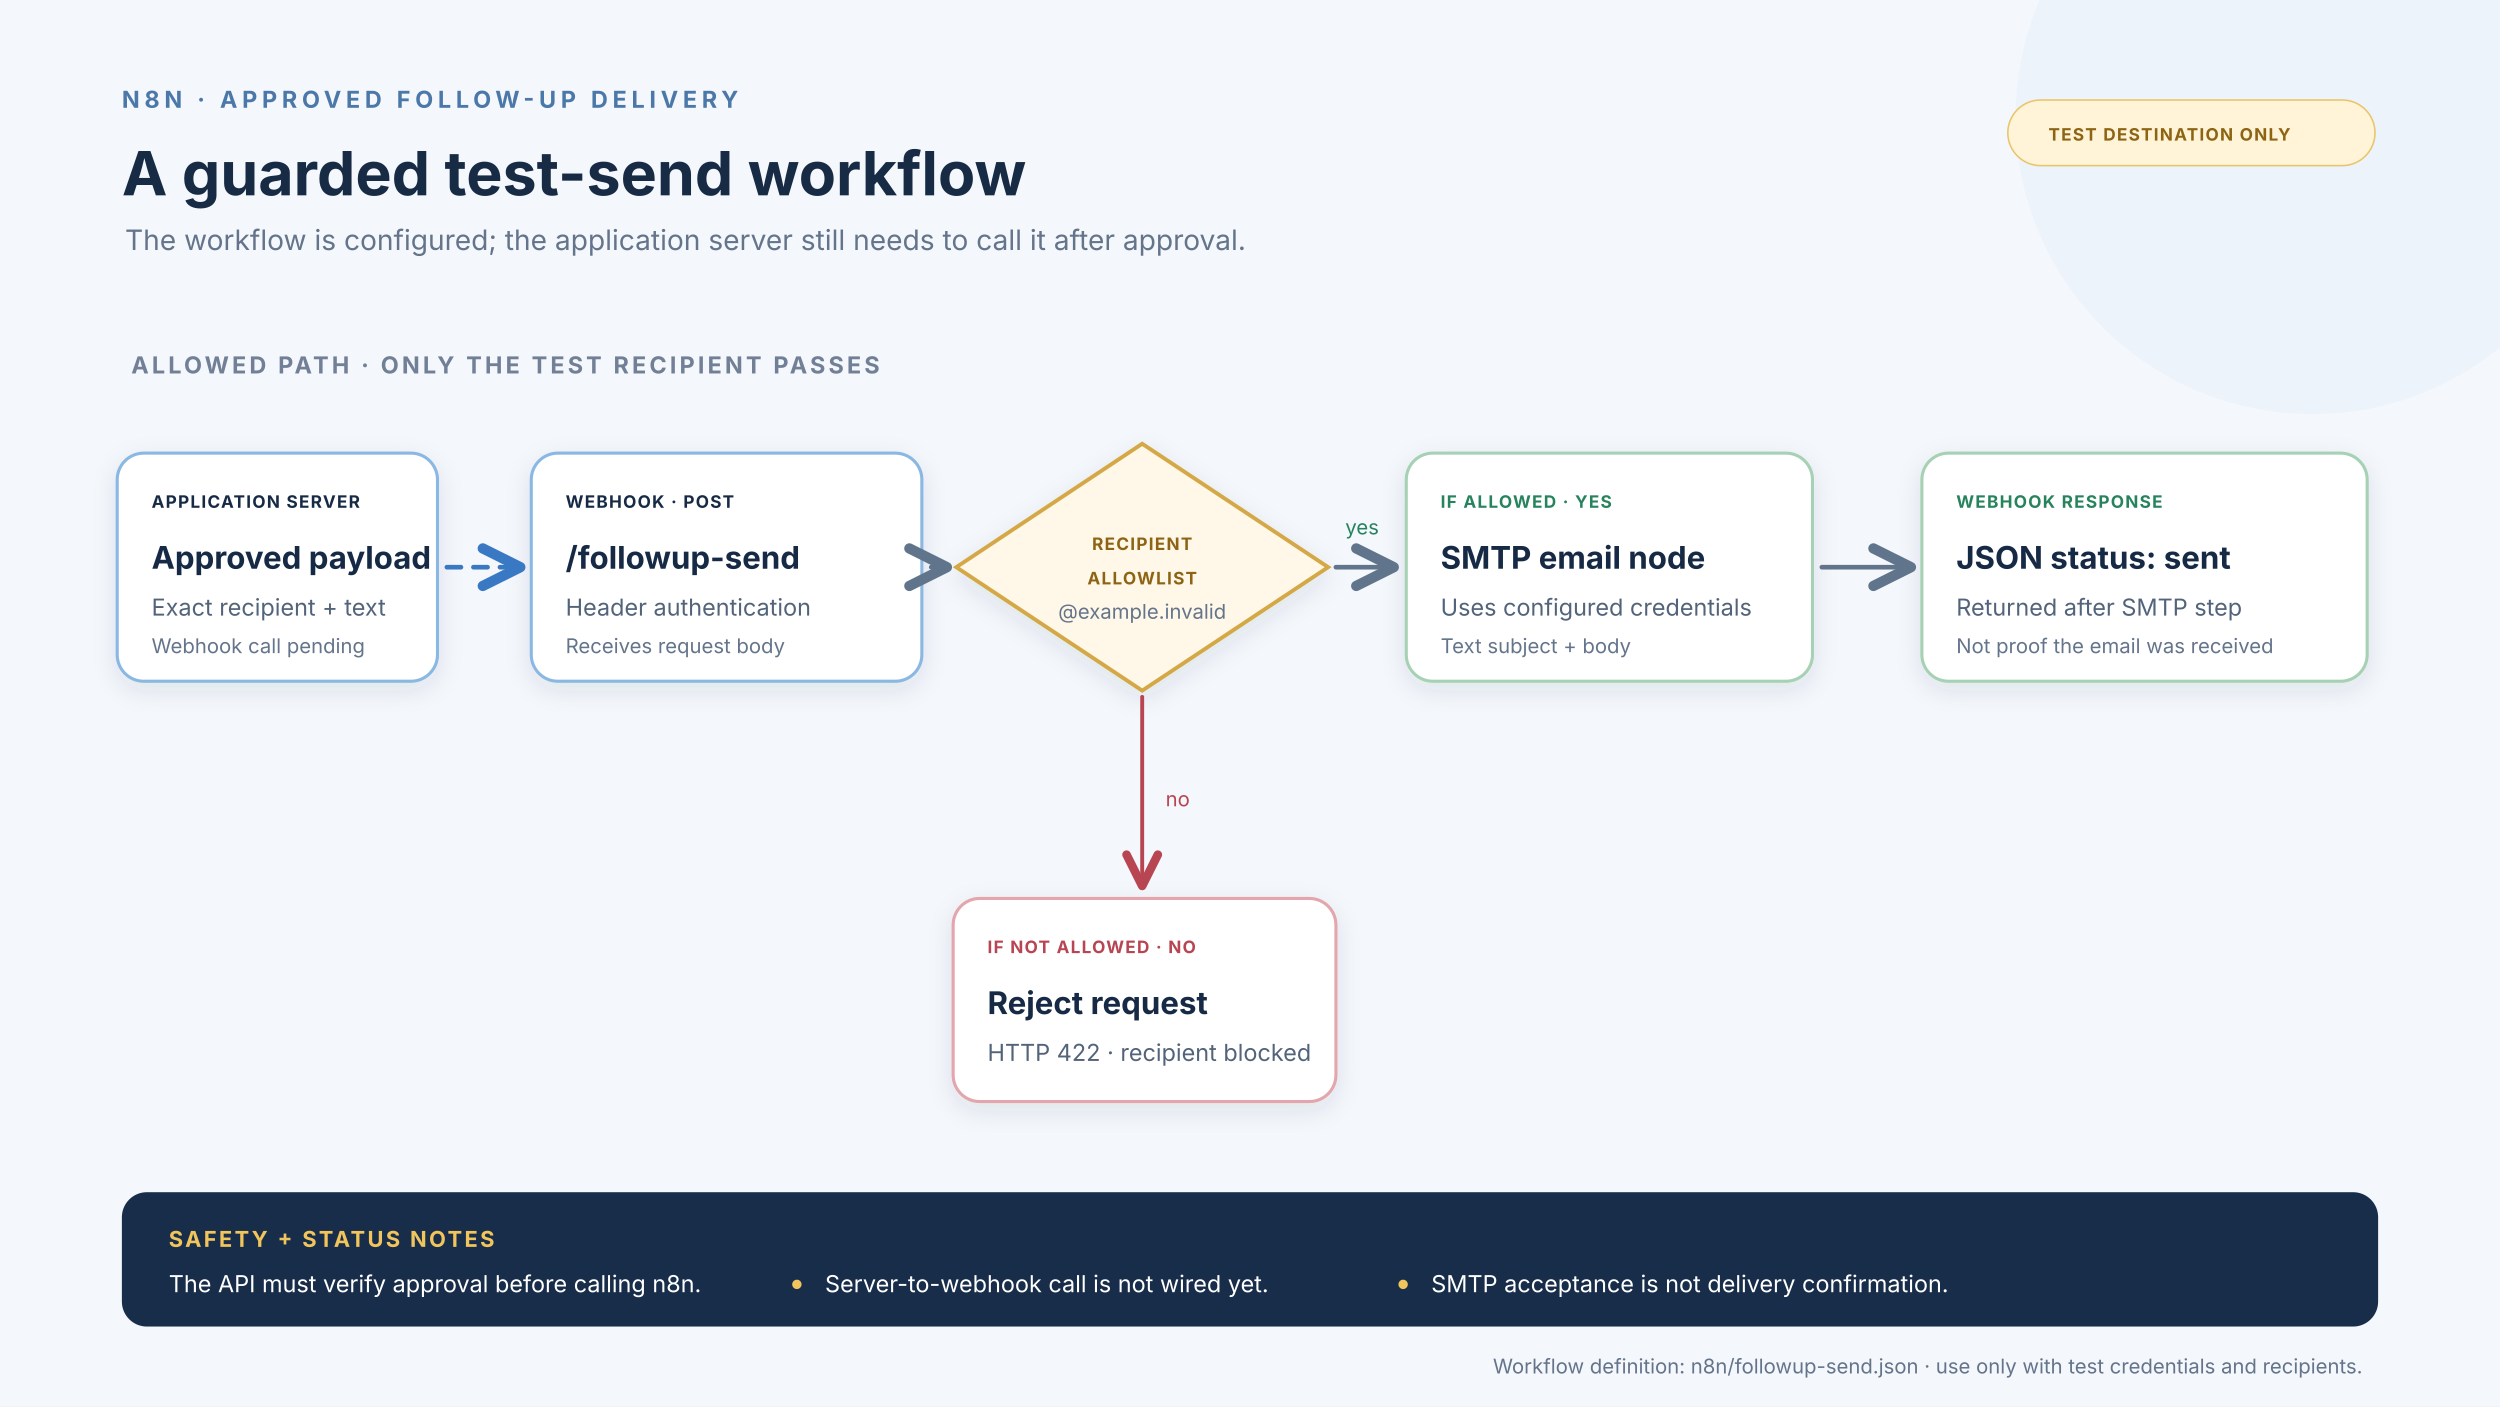
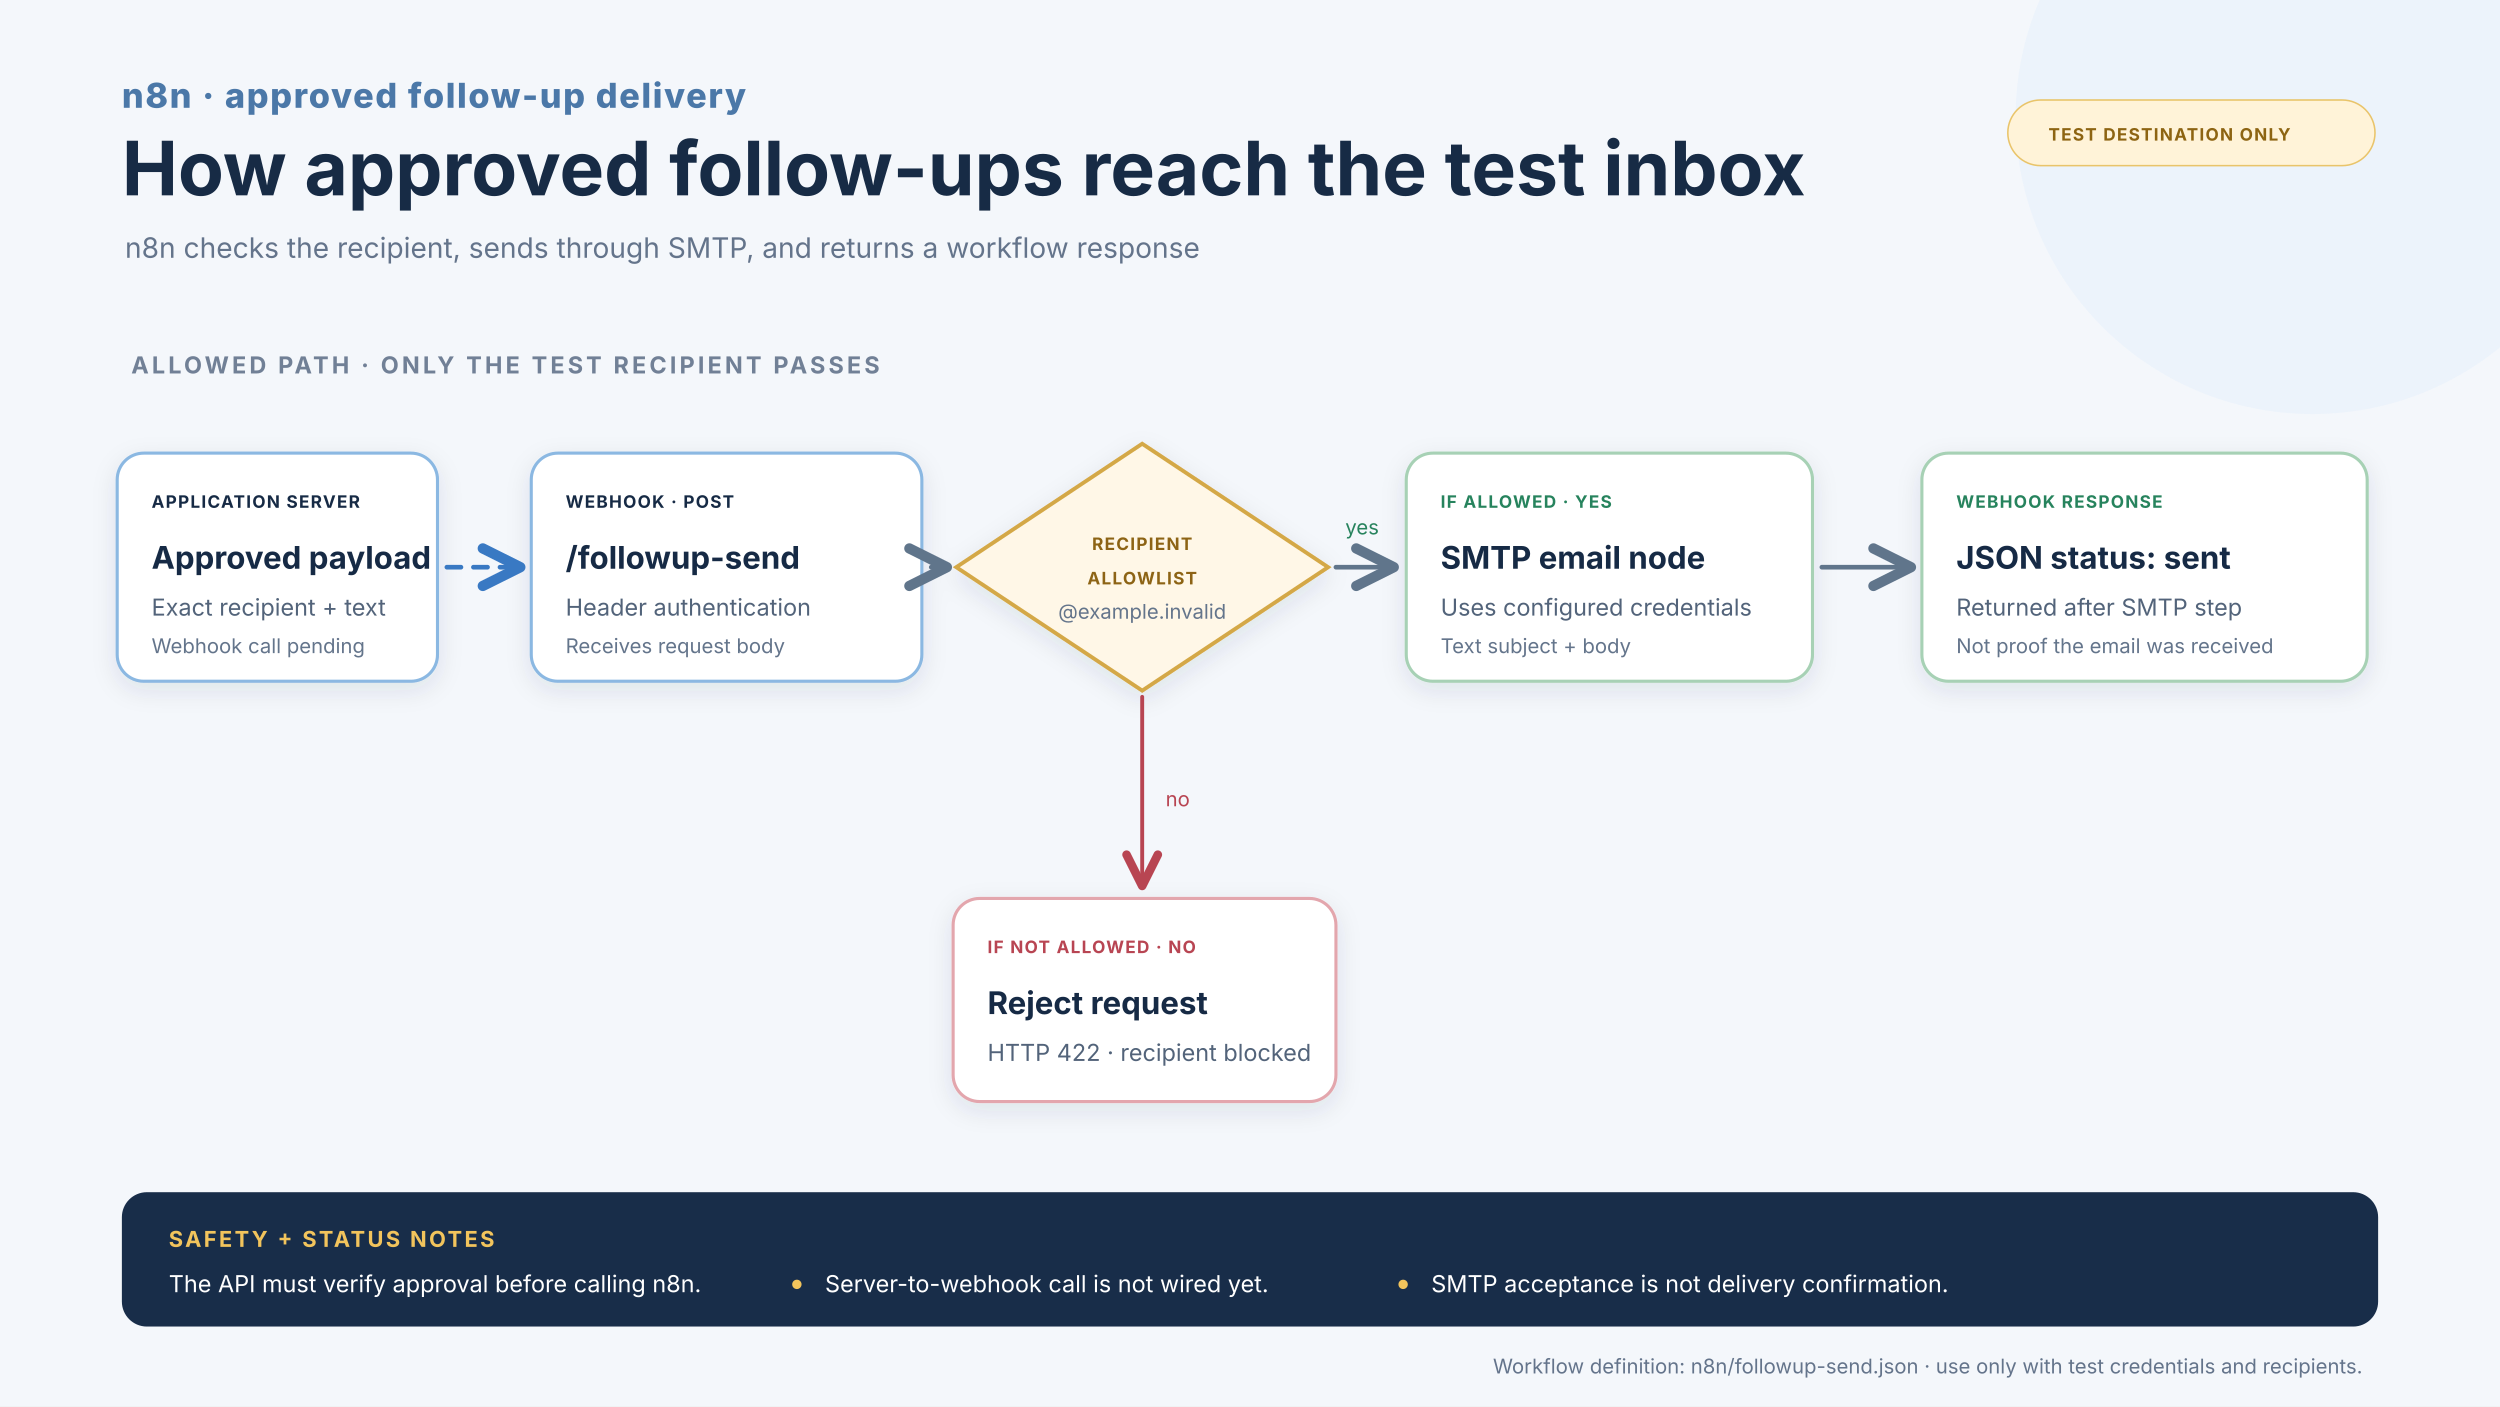
<svg xmlns="http://www.w3.org/2000/svg" width="1600" height="900" viewBox="0 0 1600 900" role="img" aria-labelledby="title desc">
  <defs>
    <filter id="shadow" x="-15%" y="-15%" width="130%" height="140%">
      <feDropShadow dx="0" dy="5" stdDeviation="8" flood-color="#18324f" flood-opacity=".10" />
    </filter>
    <marker id="arrow" markerWidth="12" markerHeight="12" refX="10" refY="6" orient="auto">
      <path d="M2 2 10 6 2 10" fill="none" stroke="#60758b" stroke-width="2.2" stroke-linecap="round" stroke-linejoin="round" />
    </marker>
    <marker id="futureArrow" markerWidth="12" markerHeight="12" refX="10" refY="6" orient="auto">
      <path d="M2 2 10 6 2 10" fill="none" stroke="#3979c3" stroke-width="2.2" stroke-linecap="round" stroke-linejoin="round" />
    </marker>
    <marker id="rejectArrow" markerWidth="12" markerHeight="12" refX="10" refY="6" orient="auto">
      <path d="M2 2 10 6 2 10" fill="none" stroke="#b84552" stroke-width="2.2" stroke-linecap="round" stroke-linejoin="round" />
    </marker>
    <style>
-       text{font-family:Inter,"Segoe UI",Arial,sans-serif;fill:#172b45}.eyebrow{font-size:15px;font-weight:750;letter-spacing:3px;fill:#4b78a8}.title{font-size:39px;font-weight:750}.sub{font-size:18px;fill:#64748b}.lane{font-size:15px;font-weight:750;letter-spacing:2px;fill:#718096}.head{font-size:20px;font-weight:720}.body{font-size:15px;fill:#52647a}.small{font-size:13px;fill:#64748b}.tag{font-size:11px;font-weight:750;letter-spacing:.8px}.amber{fill:#8d6412}.green{fill:#27835d}.red{fill:#b84552}.white{fill:#fff}.gold{fill:#f2c45c}.arrow{fill:none;stroke:#60758b;stroke-width:3;stroke-linecap:round;marker-end:url(#arrow)}.planned{fill:none;stroke:#3979c3;stroke-width:3;stroke-dasharray:9 8;stroke-linecap:round;marker-end:url(#futureArrow)}
+       text{font-family:Inter,"Segoe UI",Arial,sans-serif;fill:#172b45}.eyebrow{font-size:22px;font-weight:800;letter-spacing:1px;fill:#4b78a8}.title{font-size:48px;font-weight:750}.sub{font-size:18px;fill:#64748b}.lane{font-size:15px;font-weight:750;letter-spacing:2px;fill:#718096}.head{font-size:20px;font-weight:720}.body{font-size:15px;fill:#52647a}.small{font-size:13px;fill:#64748b}.tag{font-size:11px;font-weight:750;letter-spacing:.8px}.amber{fill:#8d6412}.green{fill:#27835d}.red{fill:#b84552}.white{fill:#fff}.gold{fill:#f2c45c}.arrow{fill:none;stroke:#60758b;stroke-width:3;stroke-linecap:round;marker-end:url(#arrow)}.planned{fill:none;stroke:#3979c3;stroke-width:3;stroke-dasharray:9 8;stroke-linecap:round;marker-end:url(#futureArrow)}
    </style>
  </defs>
  <rect width="1600" height="900" fill="#f4f7fb" />
  <circle cx="1480" cy="75" r="190" fill="#e8f1fb" opacity=".65" />
-   <text x="78" y="69" class="eyebrow">N8N · APPROVED FOLLOW-UP DELIVERY</text>
-   <text x="78" y="125" class="title">A guarded test-send workflow</text>
-   <text x="80" y="160" class="sub">The workflow is configured; the application server still needs to call it after approval.</text>
+   <text x="78" y="69" class="eyebrow">n8n · approved follow-up delivery</text>
+   <text x="78" y="125" class="title">How approved follow-ups reach the test inbox</text>
+   <text x="80" y="165" class="sub">n8n checks the recipient, sends through SMTP, and returns a workflow response</text>
  <rect x="1285" y="64" width="235" height="42" rx="21" fill="#fff3d8" stroke="#e9c46a" />
  <text x="1311" y="90" class="tag amber">TEST DESTINATION ONLY</text>
  <text x="84" y="239" class="lane">ALLOWED PATH · ONLY THE TEST RECIPIENT PASSES</text>
  <g filter="url(#shadow)">
    <rect x="75" y="290" width="205" height="146" rx="17" fill="#fff" stroke="#8bb8e2" stroke-width="2" />
    <text x="97" y="325" class="tag" fill="#3979c3">APPLICATION SERVER</text>
    <text x="97" y="364" class="head">Approved payload</text>
    <text x="97" y="394" class="body">Exact recipient + text</text>
    <text x="97" y="418" class="small">Webhook call pending</text>
    <rect x="340" y="290" width="250" height="146" rx="17" fill="#fff" stroke="#8bb8e2" stroke-width="2" />
    <text x="362" y="325" class="tag" fill="#3979c3">WEBHOOK · POST</text>
    <text x="362" y="364" class="head">/followup-send</text>
    <text x="362" y="394" class="body">Header authentication</text>
    <text x="362" y="418" class="small">Receives request body</text>
    <path d="M731 284 850 363 731 442 612 363Z" fill="#fff7e7" stroke="#d4a846" stroke-width="2.5" />
    <text x="731" y="352" text-anchor="middle" class="tag amber">RECIPIENT</text>
    <text x="731" y="374" text-anchor="middle" class="tag amber">ALLOWLIST</text>
    <text x="731" y="396" text-anchor="middle" class="small">@example.invalid</text>
    <rect x="900" y="290" width="260" height="146" rx="17" fill="#fff" stroke="#a7d1b5" stroke-width="2" />
    <text x="922" y="325" class="tag green">IF ALLOWED · YES</text>
    <text x="922" y="364" class="head">SMTP email node</text>
    <text x="922" y="394" class="body">Uses configured credentials</text>
    <text x="922" y="418" class="small">Text subject + body</text>
    <rect x="1230" y="290" width="285" height="146" rx="17" fill="#fff" stroke="#a7d1b5" stroke-width="2" />
    <text x="1252" y="325" class="tag green">WEBHOOK RESPONSE</text>
    <text x="1252" y="364" class="head">JSON status: sent</text>
    <text x="1252" y="394" class="body">Returned after SMTP step</text>
    <text x="1252" y="418" class="small">Not proof the email was received</text>
    <rect x="610" y="575" width="245" height="130" rx="17" fill="#fff" stroke="#e3a6ad" stroke-width="2" />
    <text x="632" y="610" class="tag red">IF NOT ALLOWED · NO</text>
    <text x="632" y="649" class="head">Reject request</text>
    <text x="632" y="679" class="body">HTTP 422 · recipient blocked</text>
  </g>
  <path class="planned" d="M286 363h47" />
  <path class="arrow" d="M596 363h10" />
  <path class="arrow" d="M855 363h37" />
  <path class="arrow" d="M1166 363h57" />
  <text x="861" y="342" class="small green">yes</text>
  <path d="M731 446v121" fill="none" stroke="#b84552" stroke-width="2.5" stroke-linecap="round" marker-end="url(#rejectArrow)" />
  <text x="746" y="516" class="small red">no</text>
  <rect x="78" y="763" width="1444" height="86" rx="16" fill="#182d49" />
  <text x="108" y="798" font-size="14" font-weight="750" letter-spacing="1.5" class="gold">SAFETY + STATUS NOTES</text>
  <text x="108" y="827" font-size="15" class="white">The API must verify approval before calling n8n.</text>
  <circle cx="510" cy="822" r="3" fill="#f2c45c" />
  <text x="528" y="827" font-size="15" class="white">Server-to-webhook call is not wired yet.</text>
  <circle cx="898" cy="822" r="3" fill="#f2c45c" />
  <text x="916" y="827" font-size="15" class="white">SMTP acceptance is not delivery confirmation.</text>
  <text x="1512" y="879" text-anchor="end" class="small">Workflow definition: n8n/followup-send.json · use only with test credentials and recipients.</text>
</svg>
